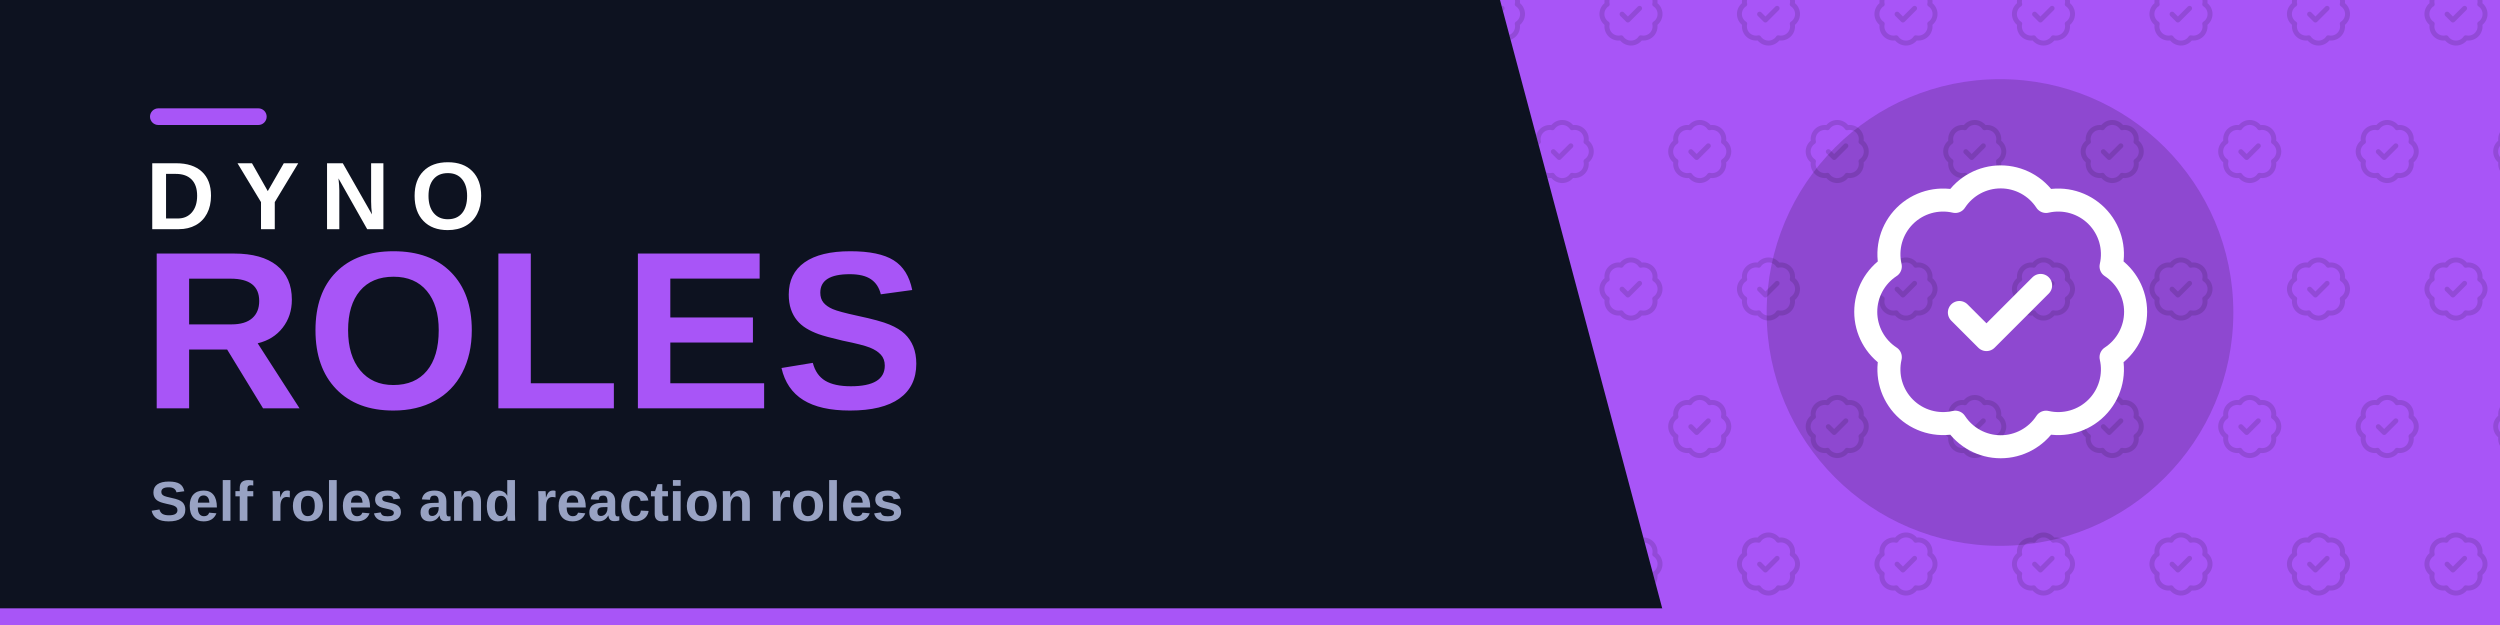
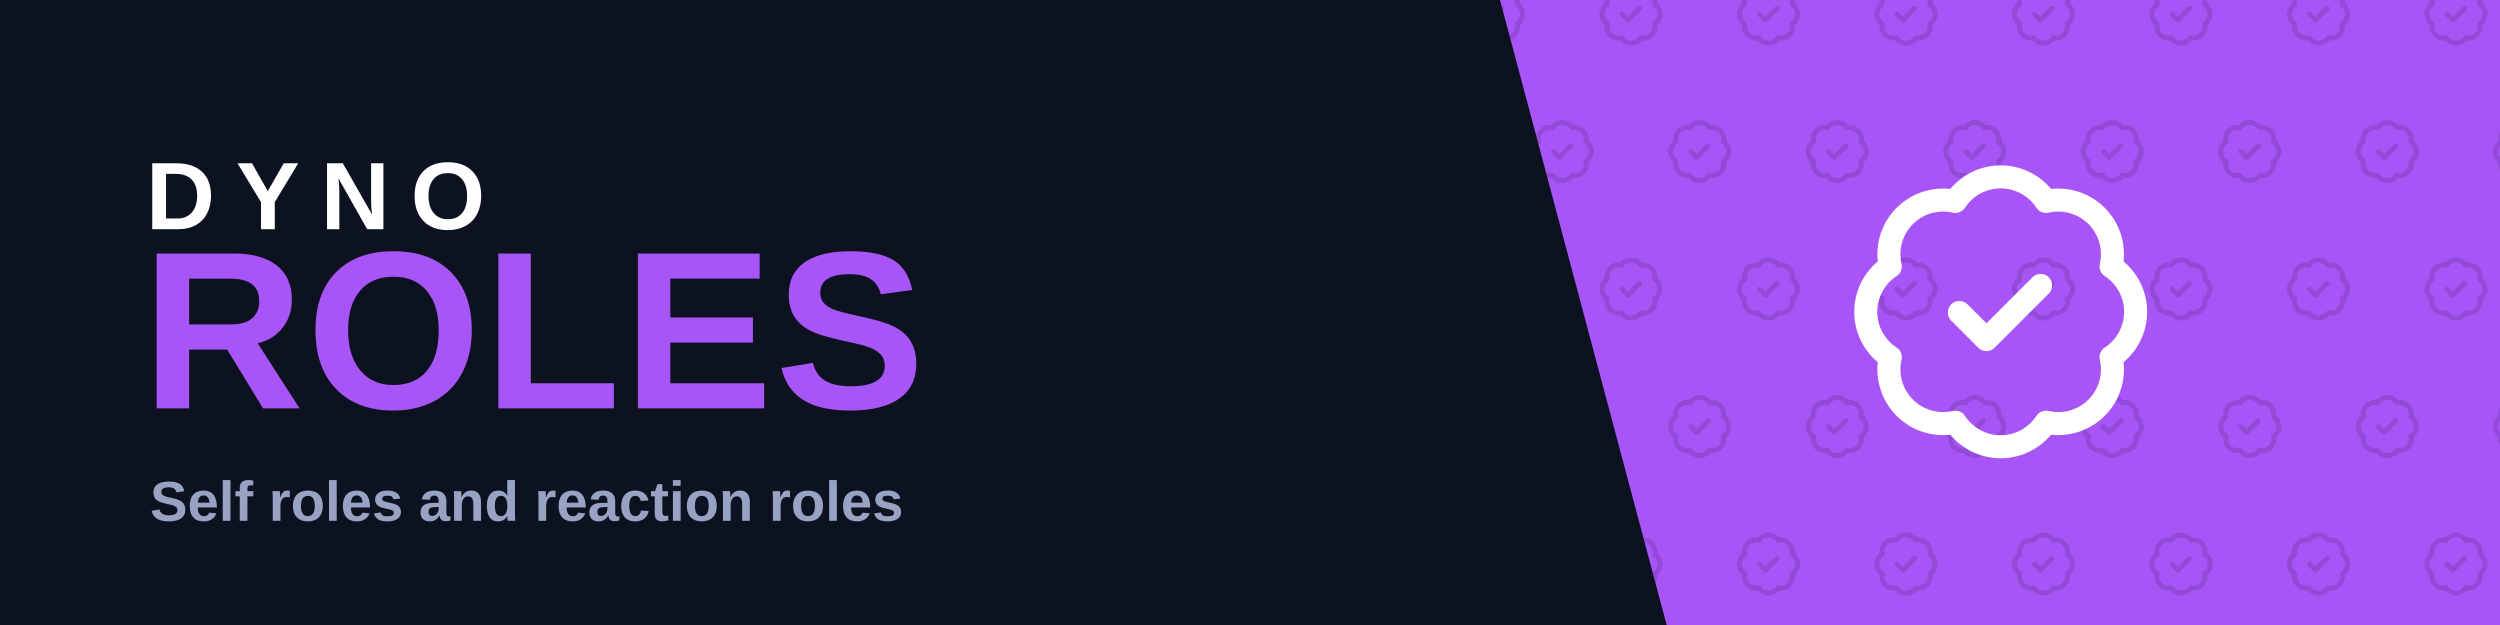
<svg xmlns="http://www.w3.org/2000/svg" width="1200" height="300" viewBox="0 0 1200 300">
  <defs>
    <clipPath id="slab">
      <path d="M720 0H1200V300H800Z" />
    </clipPath>
  </defs>
  <rect width="1200" height="300" fill="#0d1220" />
  <path d="M720 0H1200V300H800Z" fill="#a855f7" />
  <g clip-path="url(#slab)">
    <g fill="none" stroke="#000" stroke-width="1.7" stroke-linecap="round" stroke-linejoin="round" opacity=".13">
      <g transform="translate(700 -10) scale(1.4)">
        <path d="M3.9 8.6a4 4 0 0 1 4.8-4.8 4 4 0 0 1 6.7 0 4 4 0 0 1 4.8 4.8 4 4 0 0 1 0 6.7 4 4 0 0 1-4.8 4.8 4 4 0 0 1-6.7 0 4 4 0 0 1-4.8-4.8 4 4 0 0 1 0-6.7z" />
        <path d="M9 12l2 2 4-4" />
      </g>
      <g transform="translate(766 -10) scale(1.4)">
        <path d="M3.9 8.6a4 4 0 0 1 4.8-4.8 4 4 0 0 1 6.7 0 4 4 0 0 1 4.8 4.8 4 4 0 0 1 0 6.7 4 4 0 0 1-4.8 4.8 4 4 0 0 1-6.7 0 4 4 0 0 1-4.8-4.8 4 4 0 0 1 0-6.7z" />
        <path d="M9 12l2 2 4-4" />
      </g>
      <g transform="translate(832 -10) scale(1.4)">
        <path d="M3.9 8.6a4 4 0 0 1 4.8-4.8 4 4 0 0 1 6.7 0 4 4 0 0 1 4.8 4.8 4 4 0 0 1 0 6.7 4 4 0 0 1-4.8 4.8 4 4 0 0 1-6.7 0 4 4 0 0 1-4.8-4.8 4 4 0 0 1 0-6.7z" />
        <path d="M9 12l2 2 4-4" />
      </g>
      <g transform="translate(898 -10) scale(1.4)">
        <path d="M3.9 8.6a4 4 0 0 1 4.8-4.8 4 4 0 0 1 6.7 0 4 4 0 0 1 4.8 4.8 4 4 0 0 1 0 6.7 4 4 0 0 1-4.8 4.8 4 4 0 0 1-6.7 0 4 4 0 0 1-4.8-4.8 4 4 0 0 1 0-6.7z" />
        <path d="M9 12l2 2 4-4" />
      </g>
      <g transform="translate(964 -10) scale(1.4)">
        <path d="M3.9 8.6a4 4 0 0 1 4.8-4.8 4 4 0 0 1 6.7 0 4 4 0 0 1 4.8 4.8 4 4 0 0 1 0 6.7 4 4 0 0 1-4.8 4.8 4 4 0 0 1-6.7 0 4 4 0 0 1-4.8-4.8 4 4 0 0 1 0-6.7z" />
        <path d="M9 12l2 2 4-4" />
      </g>
      <g transform="translate(1030 -10) scale(1.4)">
        <path d="M3.9 8.6a4 4 0 0 1 4.8-4.8 4 4 0 0 1 6.7 0 4 4 0 0 1 4.8 4.8 4 4 0 0 1 0 6.7 4 4 0 0 1-4.8 4.8 4 4 0 0 1-6.7 0 4 4 0 0 1-4.8-4.8 4 4 0 0 1 0-6.7z" />
        <path d="M9 12l2 2 4-4" />
      </g>
      <g transform="translate(1096 -10) scale(1.4)">
        <path d="M3.9 8.6a4 4 0 0 1 4.8-4.8 4 4 0 0 1 6.7 0 4 4 0 0 1 4.8 4.8 4 4 0 0 1 0 6.7 4 4 0 0 1-4.8 4.8 4 4 0 0 1-6.7 0 4 4 0 0 1-4.8-4.8 4 4 0 0 1 0-6.7z" />
        <path d="M9 12l2 2 4-4" />
      </g>
      <g transform="translate(1162 -10) scale(1.4)">
        <path d="M3.9 8.6a4 4 0 0 1 4.8-4.8 4 4 0 0 1 6.7 0 4 4 0 0 1 4.8 4.8 4 4 0 0 1 0 6.7 4 4 0 0 1-4.8 4.8 4 4 0 0 1-6.7 0 4 4 0 0 1-4.8-4.8 4 4 0 0 1 0-6.7z" />
        <path d="M9 12l2 2 4-4" />
      </g>
      <g transform="translate(733 56) scale(1.4)">
        <path d="M3.9 8.6a4 4 0 0 1 4.8-4.8 4 4 0 0 1 6.7 0 4 4 0 0 1 4.8 4.8 4 4 0 0 1 0 6.7 4 4 0 0 1-4.8 4.8 4 4 0 0 1-6.7 0 4 4 0 0 1-4.8-4.8 4 4 0 0 1 0-6.7z" />
        <path d="M9 12l2 2 4-4" />
      </g>
      <g transform="translate(799 56) scale(1.4)">
        <path d="M3.9 8.6a4 4 0 0 1 4.8-4.8 4 4 0 0 1 6.7 0 4 4 0 0 1 4.8 4.8 4 4 0 0 1 0 6.7 4 4 0 0 1-4.8 4.8 4 4 0 0 1-6.7 0 4 4 0 0 1-4.8-4.8 4 4 0 0 1 0-6.7z" />
        <path d="M9 12l2 2 4-4" />
      </g>
      <g transform="translate(865 56) scale(1.4)">
        <path d="M3.9 8.6a4 4 0 0 1 4.8-4.8 4 4 0 0 1 6.7 0 4 4 0 0 1 4.8 4.8 4 4 0 0 1 0 6.7 4 4 0 0 1-4.8 4.8 4 4 0 0 1-6.7 0 4 4 0 0 1-4.8-4.8 4 4 0 0 1 0-6.7z" />
        <path d="M9 12l2 2 4-4" />
      </g>
      <g transform="translate(931 56) scale(1.4)">
        <path d="M3.9 8.6a4 4 0 0 1 4.8-4.8 4 4 0 0 1 6.7 0 4 4 0 0 1 4.8 4.8 4 4 0 0 1 0 6.7 4 4 0 0 1-4.8 4.8 4 4 0 0 1-6.7 0 4 4 0 0 1-4.8-4.8 4 4 0 0 1 0-6.7z" />
        <path d="M9 12l2 2 4-4" />
      </g>
      <g transform="translate(997 56) scale(1.4)">
        <path d="M3.9 8.6a4 4 0 0 1 4.8-4.8 4 4 0 0 1 6.7 0 4 4 0 0 1 4.8 4.8 4 4 0 0 1 0 6.7 4 4 0 0 1-4.8 4.8 4 4 0 0 1-6.7 0 4 4 0 0 1-4.8-4.8 4 4 0 0 1 0-6.7z" />
        <path d="M9 12l2 2 4-4" />
      </g>
      <g transform="translate(1063 56) scale(1.4)">
        <path d="M3.9 8.6a4 4 0 0 1 4.8-4.8 4 4 0 0 1 6.7 0 4 4 0 0 1 4.8 4.8 4 4 0 0 1 0 6.7 4 4 0 0 1-4.8 4.8 4 4 0 0 1-6.7 0 4 4 0 0 1-4.8-4.8 4 4 0 0 1 0-6.7z" />
        <path d="M9 12l2 2 4-4" />
      </g>
      <g transform="translate(1129 56) scale(1.4)">
        <path d="M3.9 8.6a4 4 0 0 1 4.8-4.8 4 4 0 0 1 6.7 0 4 4 0 0 1 4.8 4.8 4 4 0 0 1 0 6.7 4 4 0 0 1-4.8 4.8 4 4 0 0 1-6.7 0 4 4 0 0 1-4.8-4.8 4 4 0 0 1 0-6.7z" />
        <path d="M9 12l2 2 4-4" />
      </g>
      <g transform="translate(1195 56) scale(1.4)">
        <path d="M3.9 8.6a4 4 0 0 1 4.8-4.8 4 4 0 0 1 6.7 0 4 4 0 0 1 4.8 4.8 4 4 0 0 1 0 6.7 4 4 0 0 1-4.8 4.8 4 4 0 0 1-6.7 0 4 4 0 0 1-4.8-4.8 4 4 0 0 1 0-6.7z" />
        <path d="M9 12l2 2 4-4" />
      </g>
      <g transform="translate(700 122) scale(1.4)">
        <path d="M3.9 8.6a4 4 0 0 1 4.8-4.8 4 4 0 0 1 6.7 0 4 4 0 0 1 4.8 4.8 4 4 0 0 1 0 6.7 4 4 0 0 1-4.8 4.8 4 4 0 0 1-6.7 0 4 4 0 0 1-4.8-4.8 4 4 0 0 1 0-6.7z" />
        <path d="M9 12l2 2 4-4" />
      </g>
      <g transform="translate(766 122) scale(1.4)">
        <path d="M3.9 8.6a4 4 0 0 1 4.8-4.8 4 4 0 0 1 6.7 0 4 4 0 0 1 4.8 4.8 4 4 0 0 1 0 6.7 4 4 0 0 1-4.8 4.8 4 4 0 0 1-6.7 0 4 4 0 0 1-4.8-4.8 4 4 0 0 1 0-6.7z" />
        <path d="M9 12l2 2 4-4" />
      </g>
      <g transform="translate(832 122) scale(1.4)">
        <path d="M3.9 8.6a4 4 0 0 1 4.8-4.8 4 4 0 0 1 6.7 0 4 4 0 0 1 4.8 4.8 4 4 0 0 1 0 6.7 4 4 0 0 1-4.8 4.8 4 4 0 0 1-6.7 0 4 4 0 0 1-4.8-4.8 4 4 0 0 1 0-6.7z" />
        <path d="M9 12l2 2 4-4" />
      </g>
      <g transform="translate(898 122) scale(1.4)">
        <path d="M3.9 8.6a4 4 0 0 1 4.8-4.8 4 4 0 0 1 6.7 0 4 4 0 0 1 4.8 4.8 4 4 0 0 1 0 6.7 4 4 0 0 1-4.8 4.8 4 4 0 0 1-6.7 0 4 4 0 0 1-4.8-4.8 4 4 0 0 1 0-6.7z" />
        <path d="M9 12l2 2 4-4" />
      </g>
      <g transform="translate(964 122) scale(1.4)">
        <path d="M3.9 8.6a4 4 0 0 1 4.8-4.8 4 4 0 0 1 6.7 0 4 4 0 0 1 4.8 4.8 4 4 0 0 1 0 6.7 4 4 0 0 1-4.8 4.8 4 4 0 0 1-6.7 0 4 4 0 0 1-4.8-4.8 4 4 0 0 1 0-6.7z" />
        <path d="M9 12l2 2 4-4" />
      </g>
      <g transform="translate(1030 122) scale(1.4)">
        <path d="M3.9 8.6a4 4 0 0 1 4.8-4.8 4 4 0 0 1 6.7 0 4 4 0 0 1 4.8 4.8 4 4 0 0 1 0 6.7 4 4 0 0 1-4.8 4.8 4 4 0 0 1-6.7 0 4 4 0 0 1-4.8-4.8 4 4 0 0 1 0-6.7z" />
        <path d="M9 12l2 2 4-4" />
      </g>
      <g transform="translate(1096 122) scale(1.4)">
        <path d="M3.9 8.6a4 4 0 0 1 4.8-4.8 4 4 0 0 1 6.7 0 4 4 0 0 1 4.8 4.8 4 4 0 0 1 0 6.7 4 4 0 0 1-4.8 4.8 4 4 0 0 1-6.7 0 4 4 0 0 1-4.8-4.8 4 4 0 0 1 0-6.7z" />
        <path d="M9 12l2 2 4-4" />
      </g>
      <g transform="translate(1162 122) scale(1.4)">
        <path d="M3.9 8.6a4 4 0 0 1 4.8-4.8 4 4 0 0 1 6.7 0 4 4 0 0 1 4.8 4.8 4 4 0 0 1 0 6.7 4 4 0 0 1-4.8 4.8 4 4 0 0 1-6.7 0 4 4 0 0 1-4.8-4.8 4 4 0 0 1 0-6.7z" />
        <path d="M9 12l2 2 4-4" />
      </g>
      <g transform="translate(733 188) scale(1.4)">
        <path d="M3.9 8.6a4 4 0 0 1 4.8-4.8 4 4 0 0 1 6.7 0 4 4 0 0 1 4.8 4.8 4 4 0 0 1 0 6.7 4 4 0 0 1-4.8 4.8 4 4 0 0 1-6.7 0 4 4 0 0 1-4.8-4.8 4 4 0 0 1 0-6.7z" />
        <path d="M9 12l2 2 4-4" />
      </g>
      <g transform="translate(799 188) scale(1.4)">
        <path d="M3.9 8.6a4 4 0 0 1 4.8-4.8 4 4 0 0 1 6.7 0 4 4 0 0 1 4.8 4.8 4 4 0 0 1 0 6.7 4 4 0 0 1-4.8 4.8 4 4 0 0 1-6.7 0 4 4 0 0 1-4.8-4.8 4 4 0 0 1 0-6.7z" />
        <path d="M9 12l2 2 4-4" />
      </g>
      <g transform="translate(865 188) scale(1.4)">
        <path d="M3.9 8.6a4 4 0 0 1 4.8-4.8 4 4 0 0 1 6.7 0 4 4 0 0 1 4.8 4.8 4 4 0 0 1 0 6.7 4 4 0 0 1-4.8 4.8 4 4 0 0 1-6.7 0 4 4 0 0 1-4.8-4.8 4 4 0 0 1 0-6.7z" />
        <path d="M9 12l2 2 4-4" />
      </g>
      <g transform="translate(931 188) scale(1.4)">
        <path d="M3.9 8.6a4 4 0 0 1 4.8-4.8 4 4 0 0 1 6.7 0 4 4 0 0 1 4.8 4.8 4 4 0 0 1 0 6.7 4 4 0 0 1-4.8 4.8 4 4 0 0 1-6.7 0 4 4 0 0 1-4.8-4.8 4 4 0 0 1 0-6.7z" />
        <path d="M9 12l2 2 4-4" />
      </g>
      <g transform="translate(997 188) scale(1.4)">
        <path d="M3.9 8.6a4 4 0 0 1 4.8-4.8 4 4 0 0 1 6.7 0 4 4 0 0 1 4.8 4.8 4 4 0 0 1 0 6.7 4 4 0 0 1-4.8 4.8 4 4 0 0 1-6.7 0 4 4 0 0 1-4.8-4.8 4 4 0 0 1 0-6.7z" />
        <path d="M9 12l2 2 4-4" />
      </g>
      <g transform="translate(1063 188) scale(1.4)">
        <path d="M3.9 8.6a4 4 0 0 1 4.8-4.8 4 4 0 0 1 6.7 0 4 4 0 0 1 4.8 4.8 4 4 0 0 1 0 6.7 4 4 0 0 1-4.8 4.8 4 4 0 0 1-6.7 0 4 4 0 0 1-4.8-4.8 4 4 0 0 1 0-6.7z" />
        <path d="M9 12l2 2 4-4" />
      </g>
      <g transform="translate(1129 188) scale(1.4)">
        <path d="M3.9 8.6a4 4 0 0 1 4.8-4.8 4 4 0 0 1 6.7 0 4 4 0 0 1 4.8 4.8 4 4 0 0 1 0 6.7 4 4 0 0 1-4.8 4.8 4 4 0 0 1-6.7 0 4 4 0 0 1-4.8-4.8 4 4 0 0 1 0-6.7z" />
        <path d="M9 12l2 2 4-4" />
      </g>
      <g transform="translate(1195 188) scale(1.4)">
        <path d="M3.9 8.6a4 4 0 0 1 4.8-4.8 4 4 0 0 1 6.7 0 4 4 0 0 1 4.8 4.8 4 4 0 0 1 0 6.7 4 4 0 0 1-4.8 4.8 4 4 0 0 1-6.7 0 4 4 0 0 1-4.8-4.8 4 4 0 0 1 0-6.7z" />
        <path d="M9 12l2 2 4-4" />
      </g>
      <g transform="translate(700 254) scale(1.4)">
        <path d="M3.9 8.6a4 4 0 0 1 4.8-4.8 4 4 0 0 1 6.7 0 4 4 0 0 1 4.8 4.8 4 4 0 0 1 0 6.7 4 4 0 0 1-4.8 4.8 4 4 0 0 1-6.7 0 4 4 0 0 1-4.8-4.8 4 4 0 0 1 0-6.7z" />
        <path d="M9 12l2 2 4-4" />
      </g>
      <g transform="translate(766 254) scale(1.4)">
        <path d="M3.9 8.6a4 4 0 0 1 4.8-4.8 4 4 0 0 1 6.7 0 4 4 0 0 1 4.8 4.8 4 4 0 0 1 0 6.7 4 4 0 0 1-4.8 4.8 4 4 0 0 1-6.7 0 4 4 0 0 1-4.8-4.8 4 4 0 0 1 0-6.7z" />
        <path d="M9 12l2 2 4-4" />
      </g>
      <g transform="translate(832 254) scale(1.4)">
        <path d="M3.9 8.6a4 4 0 0 1 4.8-4.8 4 4 0 0 1 6.7 0 4 4 0 0 1 4.8 4.8 4 4 0 0 1 0 6.7 4 4 0 0 1-4.8 4.8 4 4 0 0 1-6.7 0 4 4 0 0 1-4.8-4.8 4 4 0 0 1 0-6.7z" />
        <path d="M9 12l2 2 4-4" />
      </g>
      <g transform="translate(898 254) scale(1.4)">
        <path d="M3.9 8.6a4 4 0 0 1 4.8-4.8 4 4 0 0 1 6.7 0 4 4 0 0 1 4.8 4.8 4 4 0 0 1 0 6.7 4 4 0 0 1-4.8 4.8 4 4 0 0 1-6.7 0 4 4 0 0 1-4.8-4.8 4 4 0 0 1 0-6.7z" />
        <path d="M9 12l2 2 4-4" />
      </g>
      <g transform="translate(964 254) scale(1.4)">
        <path d="M3.9 8.6a4 4 0 0 1 4.8-4.8 4 4 0 0 1 6.7 0 4 4 0 0 1 4.8 4.8 4 4 0 0 1 0 6.7 4 4 0 0 1-4.8 4.8 4 4 0 0 1-6.7 0 4 4 0 0 1-4.8-4.8 4 4 0 0 1 0-6.7z" />
        <path d="M9 12l2 2 4-4" />
      </g>
      <g transform="translate(1030 254) scale(1.4)">
        <path d="M3.9 8.6a4 4 0 0 1 4.8-4.8 4 4 0 0 1 6.7 0 4 4 0 0 1 4.8 4.8 4 4 0 0 1 0 6.7 4 4 0 0 1-4.8 4.8 4 4 0 0 1-6.7 0 4 4 0 0 1-4.8-4.8 4 4 0 0 1 0-6.7z" />
        <path d="M9 12l2 2 4-4" />
      </g>
      <g transform="translate(1096 254) scale(1.4)">
        <path d="M3.9 8.6a4 4 0 0 1 4.8-4.8 4 4 0 0 1 6.7 0 4 4 0 0 1 4.8 4.8 4 4 0 0 1 0 6.7 4 4 0 0 1-4.8 4.8 4 4 0 0 1-6.7 0 4 4 0 0 1-4.8-4.8 4 4 0 0 1 0-6.7z" />
        <path d="M9 12l2 2 4-4" />
      </g>
      <g transform="translate(1162 254) scale(1.4)">
        <path d="M3.9 8.6a4 4 0 0 1 4.8-4.8 4 4 0 0 1 6.7 0 4 4 0 0 1 4.8 4.8 4 4 0 0 1 0 6.7 4 4 0 0 1-4.8 4.8 4 4 0 0 1-6.7 0 4 4 0 0 1-4.8-4.8 4 4 0 0 1 0-6.7z" />
        <path d="M9 12l2 2 4-4" />
      </g>
    </g>
  </g>
-   <circle cx="960" cy="150" r="112" fill="#000" opacity=".16" />
  <g transform="translate(882 72) scale(6.5)" fill="none" stroke="#fff" stroke-width="1.7" stroke-linecap="round" stroke-linejoin="round">
    <path d="M3.9 8.6a4 4 0 0 1 4.8-4.8 4 4 0 0 1 6.7 0 4 4 0 0 1 4.8 4.8 4 4 0 0 1 0 6.7 4 4 0 0 1-4.8 4.8 4 4 0 0 1-6.7 0 4 4 0 0 1-4.8-4.8 4 4 0 0 1 0-6.7z" />
    <path d="M9 12l2 2 4-4" />
  </g>
-   <rect x="72" y="52" width="56" height="8" rx="4" fill="#a855f7" />
  <text x="70" y="110" font-family="'Segoe UI Black', 'Segoe UI', Arial, sans-serif" font-weight="900" font-size="46" letter-spacing="10" fill="#ffffff">DYNO</text>
  <text x="68" y="196" font-family="'Segoe UI Black', 'Segoe UI', Arial, sans-serif" font-weight="900" font-size="108" letter-spacing="1" fill="#a855f7">ROLES</text>
  <text x="72" y="250" font-family="'Segoe UI', Arial, sans-serif" font-weight="600" font-size="27" fill="#98a2c3">Self roles and reaction roles</text>
-   <rect x="0" y="292" width="1200" height="8" fill="#a855f7" />
</svg>
